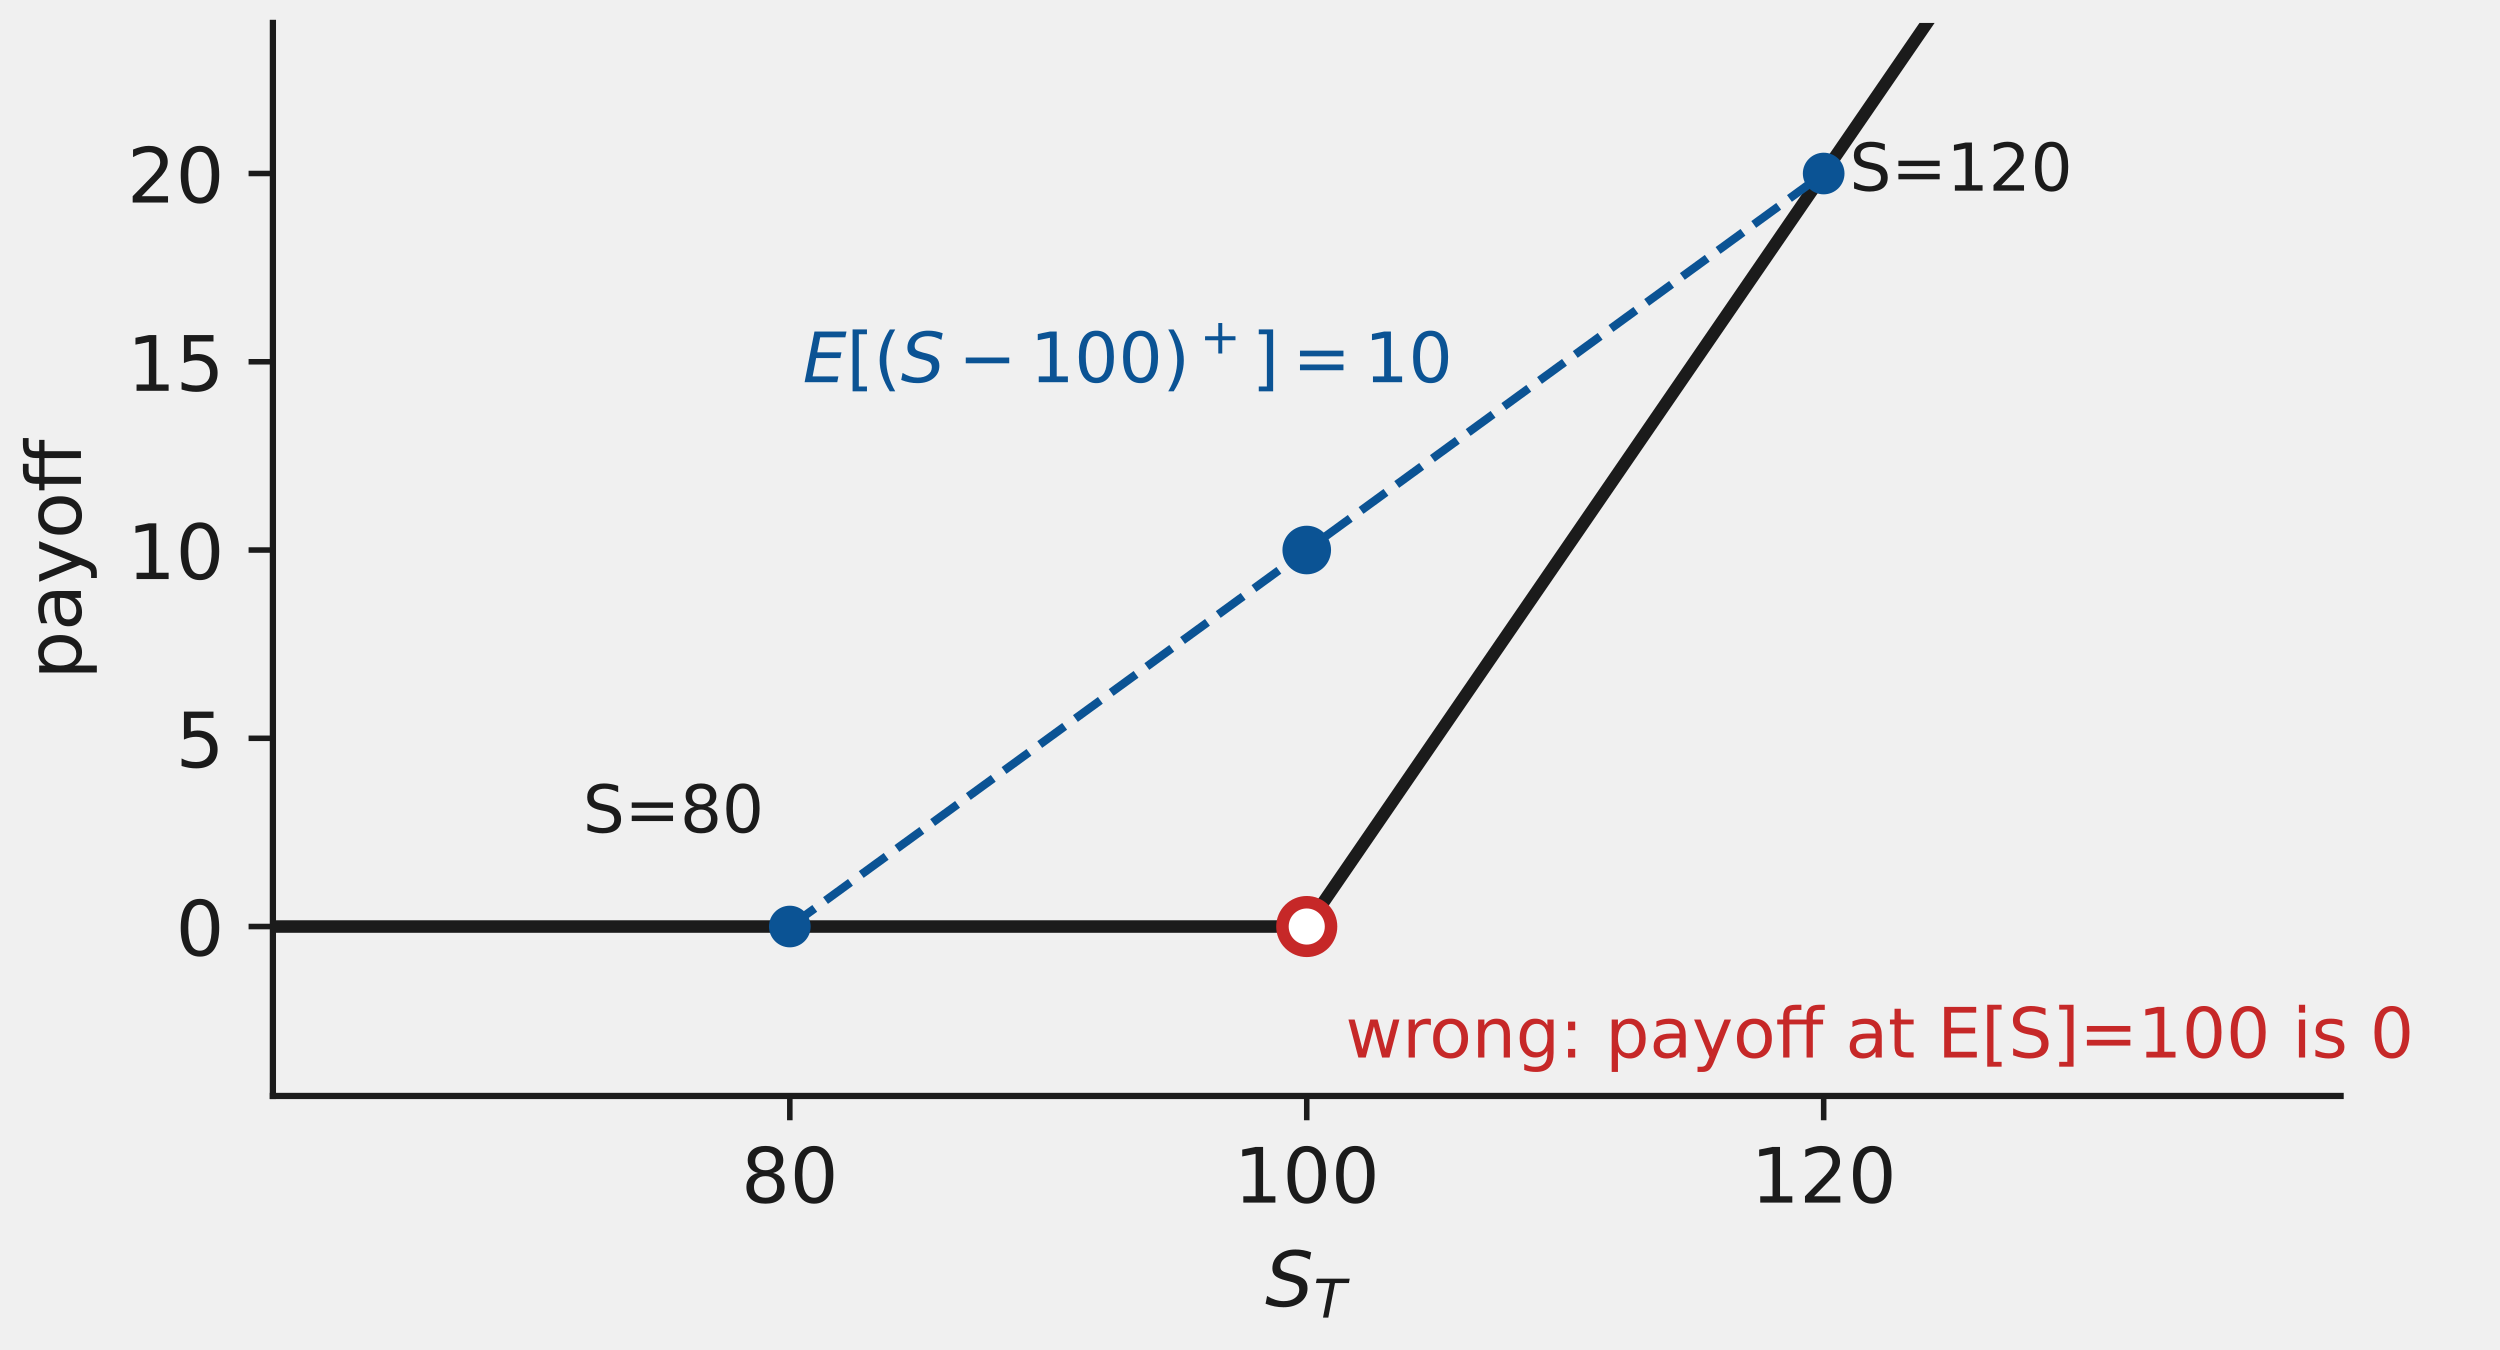
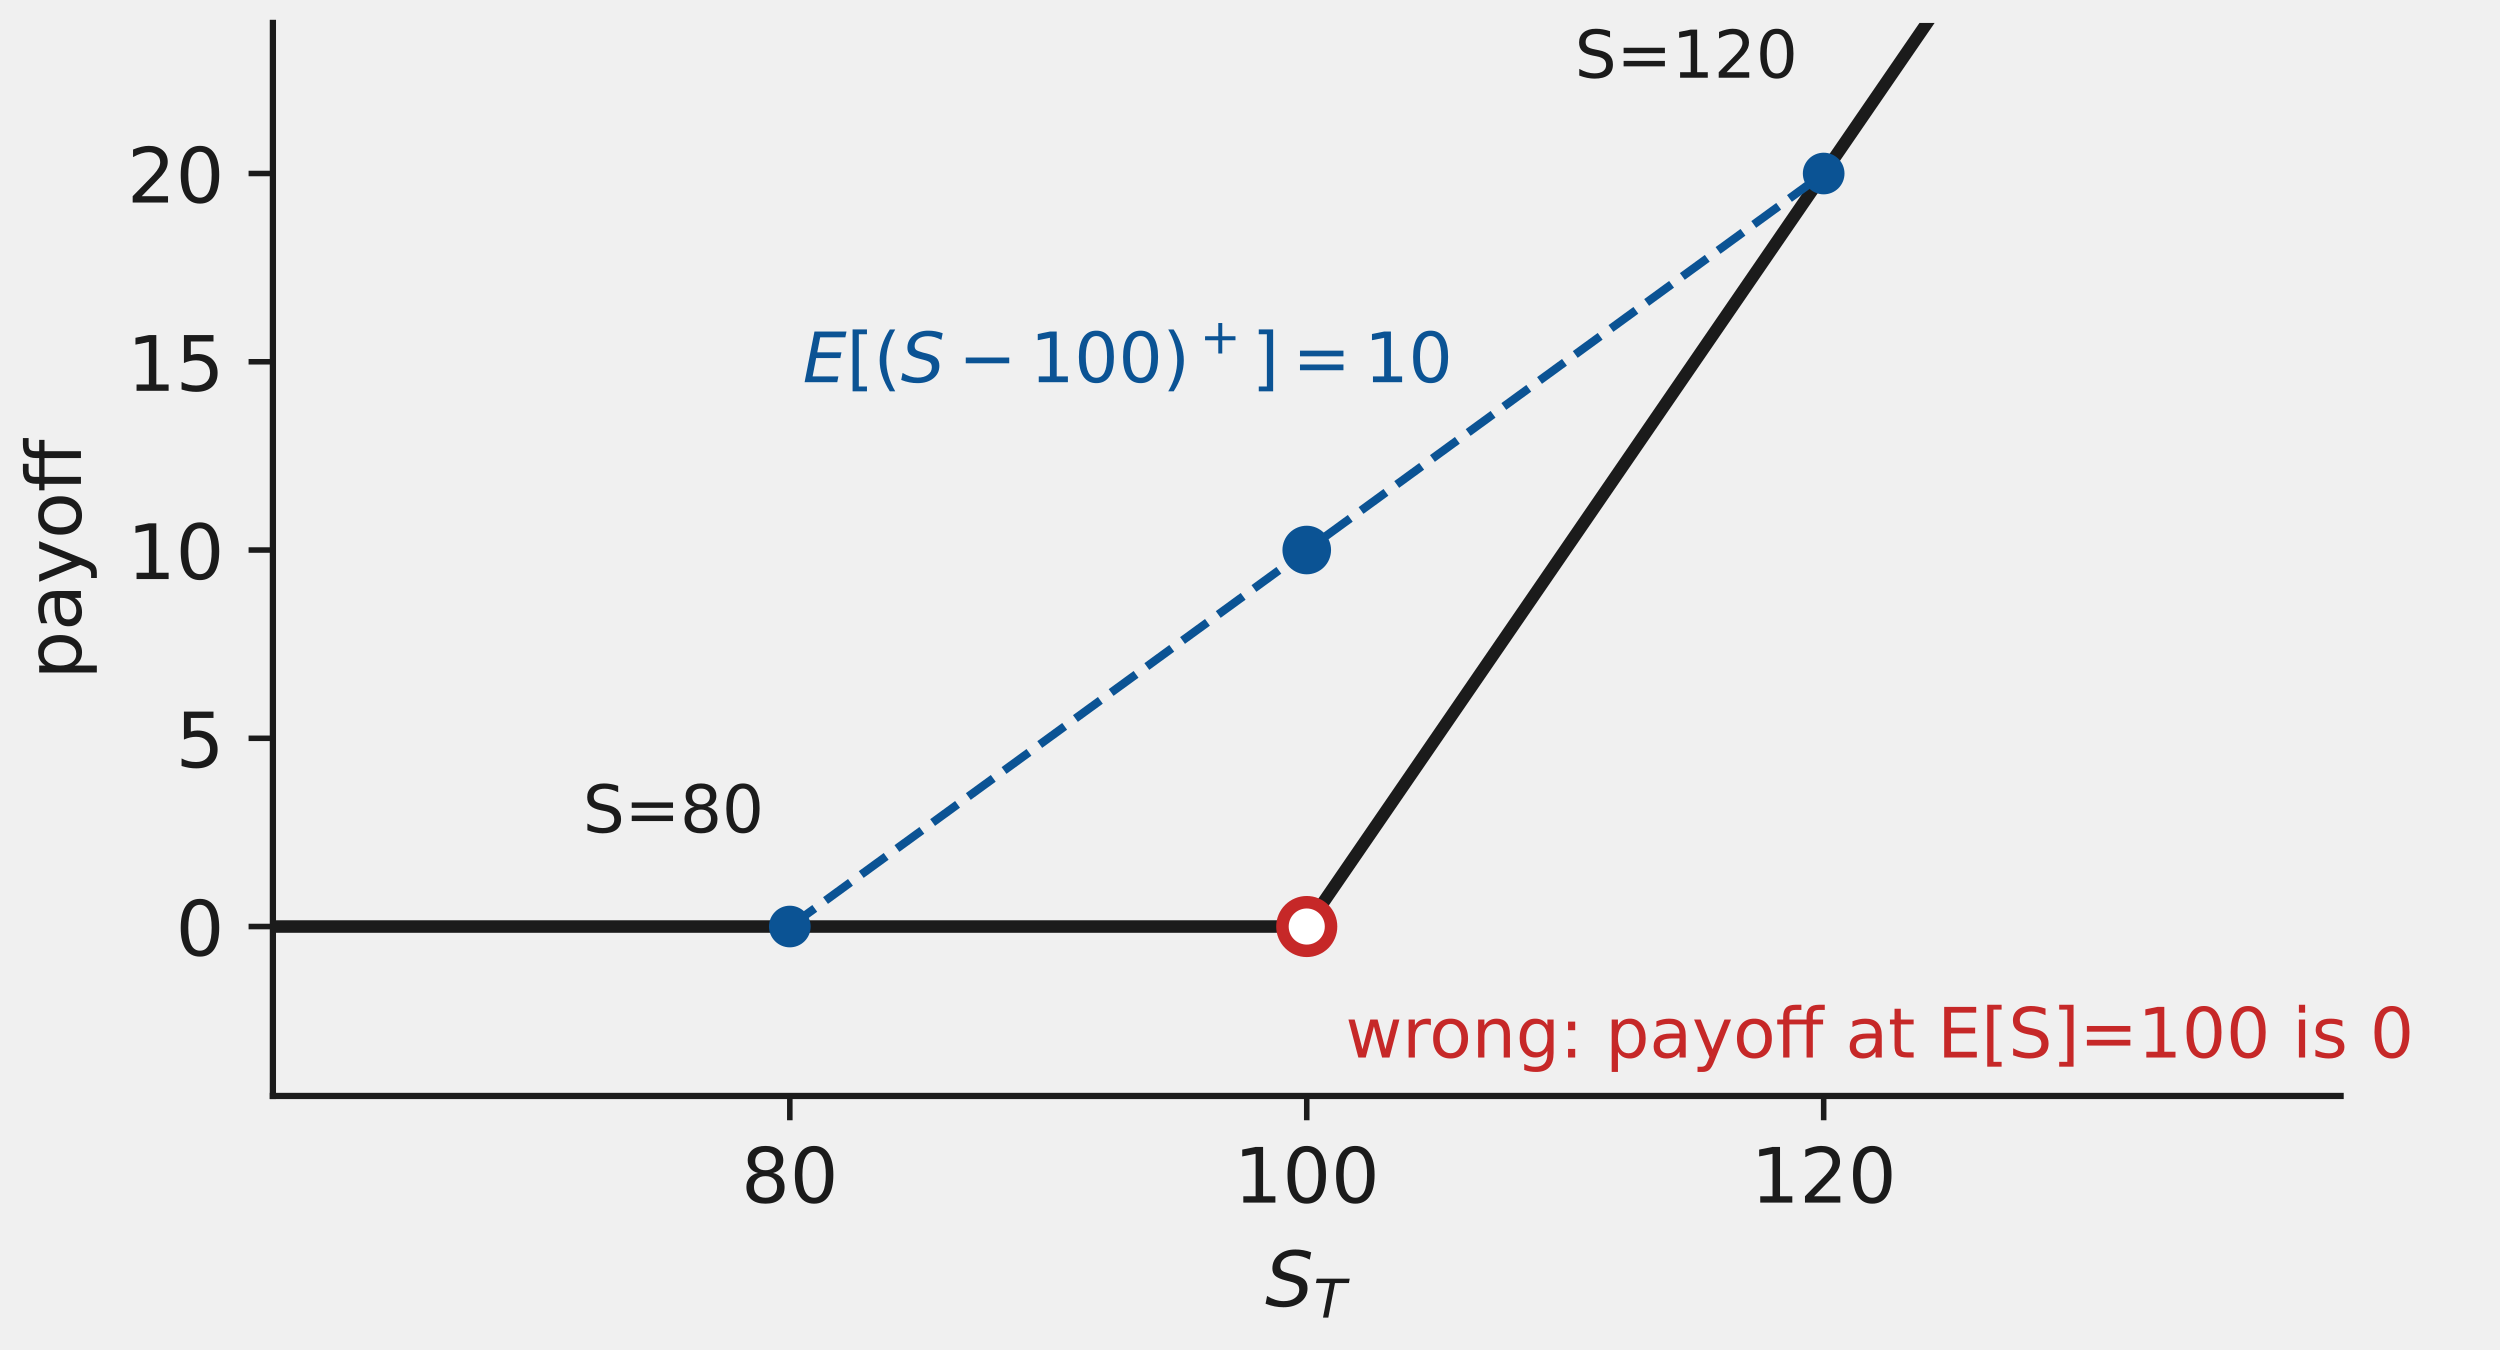
<svg xmlns="http://www.w3.org/2000/svg" xmlns:xlink="http://www.w3.org/1999/xlink" width="360pt" height="194.4pt" viewBox="0 0 360 194.4" version="1.1">
  <defs>
    <style type="text/css">*{stroke-linejoin: round; stroke-linecap: butt}</style>
  </defs>
  <g id="figure_1">
    <g id="patch_1">
      <path d="M 0 194.4  L 360 194.4  L 360 0  L 0 0  L 0 194.4  z " style="fill: none" />
    </g>
    <g id="axes_1">
      <g id="patch_2">
        <path d="M 39.296 157.817  L 337.046 157.817  L 337.046 3.3  L 39.296 3.3  L 39.296 157.817  z " style="fill: none" />
      </g>
      <g id="matplotlib.axis_1">
        <g id="xtick_1">
          <g id="line2d_1">
            <defs>
              <path id="m05b77bd2c2" d="M 0 0  L 0 3.5  " style="stroke: #1b1b1b; stroke-width: 0.8" />
            </defs>
            <g>
              <use xlink:href="#m05b77bd2c2" x="113.734" y="157.817" style="fill: #1b1b1b; stroke: #1b1b1b; stroke-width: 0.8" />
            </g>
          </g>
          <g id="text_1">
            <g style="fill: #1b1b1b" transform="translate(106.7351 173.1748) scale(0.11 -0.11)">
              <defs>
                <path id="DejaVuSans-1b" d="M 2034 2216  Q 1584 2216 1326 1975  Q 1069 1734 1069 1313  Q 1069 891 1326 650  Q 1584 409 2034 409  Q 2484 409 2743 651  Q 3003 894 3003 1313  Q 3003 1734 2745 1975  Q 2488 2216 2034 2216  z M 1403 2484  Q 997 2584 770 2862  Q 544 3141 544 3541  Q 544 4100 942 4425  Q 1341 4750 2034 4750  Q 2731 4750 3128 4425  Q 3525 4100 3525 3541  Q 3525 3141 3298 2862  Q 3072 2584 2669 2484  Q 3125 2378 3379 2068  Q 3634 1759 3634 1313  Q 3634 634 3220 271  Q 2806 -91 2034 -91  Q 1263 -91 848 271  Q 434 634 434 1313  Q 434 1759 690 2068  Q 947 2378 1403 2484  z M 1172 3481  Q 1172 3119 1398 2916  Q 1625 2713 2034 2713  Q 2441 2713 2670 2916  Q 2900 3119 2900 3481  Q 2900 3844 2670 4047  Q 2441 4250 2034 4250  Q 1625 4250 1398 4047  Q 1172 3844 1172 3481  z " transform="scale(0.015625)" />
                <path id="DejaVuSans-13" d="M 2034 4250  Q 1547 4250 1301 3770  Q 1056 3291 1056 2328  Q 1056 1369 1301 889  Q 1547 409 2034 409  Q 2525 409 2770 889  Q 3016 1369 3016 2328  Q 3016 3291 2770 3770  Q 2525 4250 2034 4250  z M 2034 4750  Q 2819 4750 3233 4129  Q 3647 3509 3647 2328  Q 3647 1150 3233 529  Q 2819 -91 2034 -91  Q 1250 -91 836 529  Q 422 1150 422 2328  Q 422 3509 836 4129  Q 1250 4750 2034 4750  z " transform="scale(0.015625)" />
              </defs>
              <use xlink:href="#DejaVuSans-1b" />
              <use xlink:href="#DejaVuSans-13" transform="translate(63.625 0)" />
            </g>
          </g>
        </g>
        <g id="xtick_2">
          <g id="line2d_2">
            <g>
              <use xlink:href="#m05b77bd2c2" x="188.171" y="157.817" style="fill: #1b1b1b; stroke: #1b1b1b; stroke-width: 0.8" />
            </g>
          </g>
          <g id="text_2">
            <g style="fill: #1b1b1b" transform="translate(177.6732 173.1748) scale(0.11 -0.11)">
              <defs>
                <path id="DejaVuSans-14" d="M 794 531  L 1825 531  L 1825 4091  L 703 3866  L 703 4441  L 1819 4666  L 2450 4666  L 2450 531  L 3481 531  L 3481 0  L 794 0  L 794 531  z " transform="scale(0.015625)" />
              </defs>
              <use xlink:href="#DejaVuSans-14" />
              <use xlink:href="#DejaVuSans-13" transform="translate(63.625 0)" />
              <use xlink:href="#DejaVuSans-13" transform="translate(127.25 0)" />
            </g>
          </g>
        </g>
        <g id="xtick_3">
          <g id="line2d_3">
            <g>
              <use xlink:href="#m05b77bd2c2" x="262.609" y="157.817" style="fill: #1b1b1b; stroke: #1b1b1b; stroke-width: 0.8" />
            </g>
          </g>
          <g id="text_3">
            <g style="fill: #1b1b1b" transform="translate(252.1106 173.1748) scale(0.11 -0.11)">
              <defs>
                <path id="DejaVuSans-15" d="M 1228 531  L 3431 531  L 3431 0  L 469 0  L 469 531  Q 828 903 1448 1529  Q 2069 2156 2228 2338  Q 2531 2678 2651 2914  Q 2772 3150 2772 3378  Q 2772 3750 2511 3984  Q 2250 4219 1831 4219  Q 1534 4219 1204 4116  Q 875 4013 500 3803  L 500 4441  Q 881 4594 1212 4672  Q 1544 4750 1819 4750  Q 2544 4750 2975 4387  Q 3406 4025 3406 3419  Q 3406 3131 3298 2873  Q 3191 2616 2906 2266  Q 2828 2175 2409 1742  Q 1991 1309 1228 531  z " transform="scale(0.015625)" />
              </defs>
              <use xlink:href="#DejaVuSans-14" />
              <use xlink:href="#DejaVuSans-15" transform="translate(63.625 0)" />
              <use xlink:href="#DejaVuSans-13" transform="translate(127.25 0)" />
            </g>
          </g>
        </g>
        <g id="text_4">
          <g style="fill: #1b1b1b" transform="translate(182.1763 188.1748) scale(0.11 -0.11)">
            <defs>
              <path id="DejaVuSans-Oblique-36" d="M 3859 4513  L 3738 3897  Q 3422 4066 3111 4152  Q 2800 4238 2509 4238  Q 1944 4238 1609 3991  Q 1275 3744 1275 3334  Q 1275 3109 1398 2989  Q 1522 2869 2034 2731  L 2413 2638  Q 3053 2472 3303 2217  Q 3553 1963 3553 1503  Q 3553 797 2998 353  Q 2444 -91 1538 -91  Q 1166 -91 791 -17  Q 416 56 38 206  L 166 856  Q 513 641 861 531  Q 1209 422 1556 422  Q 2147 422 2503 684  Q 2859 947 2859 1369  Q 2859 1650 2717 1795  Q 2575 1941 2106 2059  L 1728 2156  Q 1081 2325 845 2545  Q 609 2766 609 3163  Q 609 3859 1145 4304  Q 1681 4750 2541 4750  Q 2875 4750 3203 4690  Q 3531 4631 3859 4513  z " transform="scale(0.015625)" />
              <path id="DejaVuSans-Oblique-37" d="M 378 4666  L 4325 4666  L 4225 4134  L 2559 4134  L 1759 0  L 1125 0  L 1925 4134  L 275 4134  L 378 4666  z " transform="scale(0.015625)" />
            </defs>
            <use xlink:href="#DejaVuSans-Oblique-36" transform="translate(0 0.78125)" />
            <use xlink:href="#DejaVuSans-Oblique-37" transform="translate(63.47656 -14.2187) scale(0.7)" />
          </g>
        </g>
      </g>
      <g id="matplotlib.axis_2">
        <g id="ytick_1">
          <g id="line2d_4">
            <defs>
              <path id="m5245e844b0" d="M 0 0  L -3.5 0  " style="stroke: #1b1b1b; stroke-width: 0.8" />
            </defs>
            <g>
              <use xlink:href="#m5245e844b0" x="39.296" y="133.42" style="fill: #1b1b1b; stroke: #1b1b1b; stroke-width: 0.8" />
            </g>
          </g>
          <g id="text_5">
            <g style="fill: #1b1b1b" transform="translate(25.29758 137.5986) scale(0.11 -0.11)">
              <use xlink:href="#DejaVuSans-13" />
            </g>
          </g>
        </g>
        <g id="ytick_2">
          <g id="line2d_5">
            <g>
              <use xlink:href="#m5245e844b0" x="39.296" y="106.312" style="fill: #1b1b1b; stroke: #1b1b1b; stroke-width: 0.8" />
            </g>
          </g>
          <g id="text_6">
            <g style="fill: #1b1b1b" transform="translate(25.29758 110.4903) scale(0.11 -0.11)">
              <defs>
                <path id="DejaVuSans-18" d="M 691 4666  L 3169 4666  L 3169 4134  L 1269 4134  L 1269 2991  Q 1406 3038 1543 3061  Q 1681 3084 1819 3084  Q 2600 3084 3056 2656  Q 3513 2228 3513 1497  Q 3513 744 3044 326  Q 2575 -91 1722 -91  Q 1428 -91 1123 -41  Q 819 9 494 109  L 494 744  Q 775 591 1075 516  Q 1375 441 1709 441  Q 2250 441 2565 725  Q 2881 1009 2881 1497  Q 2881 1984 2565 2268  Q 2250 2553 1709 2553  Q 1456 2553 1204 2497  Q 953 2441 691 2322  L 691 4666  z " transform="scale(0.015625)" />
              </defs>
              <use xlink:href="#DejaVuSans-18" />
            </g>
          </g>
        </g>
        <g id="ytick_3">
          <g id="line2d_6">
            <g>
              <use xlink:href="#m5245e844b0" x="39.296" y="79.203" style="fill: #1b1b1b; stroke: #1b1b1b; stroke-width: 0.8" />
            </g>
          </g>
          <g id="text_7">
            <g style="fill: #1b1b1b" transform="translate(18.29883 83.38201) scale(0.11 -0.11)">
              <use xlink:href="#DejaVuSans-14" />
              <use xlink:href="#DejaVuSans-13" transform="translate(63.625 0)" />
            </g>
          </g>
        </g>
        <g id="ytick_4">
          <g id="line2d_7">
            <g>
              <use xlink:href="#m5245e844b0" x="39.296" y="52.095" style="fill: #1b1b1b; stroke: #1b1b1b; stroke-width: 0.8" />
            </g>
          </g>
          <g id="text_8">
            <g style="fill: #1b1b1b" transform="translate(18.29883 56.27369) scale(0.11 -0.11)">
              <use xlink:href="#DejaVuSans-14" />
              <use xlink:href="#DejaVuSans-18" transform="translate(63.625 0)" />
            </g>
          </g>
        </g>
        <g id="ytick_5">
          <g id="line2d_8">
            <g>
              <use xlink:href="#m5245e844b0" x="39.296" y="24.987" style="fill: #1b1b1b; stroke: #1b1b1b; stroke-width: 0.8" />
            </g>
          </g>
          <g id="text_9">
            <g style="fill: #1b1b1b" transform="translate(18.29883 29.16537) scale(0.11 -0.11)">
              <use xlink:href="#DejaVuSans-15" />
              <use xlink:href="#DejaVuSans-13" transform="translate(63.625 0)" />
            </g>
          </g>
        </g>
        <g id="text_10">
          <g style="fill: #1b1b1b" transform="translate(11.65625 97.83043) rotate(-90) scale(0.11 -0.11)">
            <defs>
              <path id="DejaVuSans-53" d="M 1159 525  L 1159 -1331  L 581 -1331  L 581 3500  L 1159 3500  L 1159 2969  Q 1341 3281 1617 3432  Q 1894 3584 2278 3584  Q 2916 3584 3314 3078  Q 3713 2572 3713 1747  Q 3713 922 3314 415  Q 2916 -91 2278 -91  Q 1894 -91 1617 61  Q 1341 213 1159 525  z M 3116 1747  Q 3116 2381 2855 2742  Q 2594 3103 2138 3103  Q 1681 3103 1420 2742  Q 1159 2381 1159 1747  Q 1159 1113 1420 752  Q 1681 391 2138 391  Q 2594 391 2855 752  Q 3116 1113 3116 1747  z " transform="scale(0.015625)" />
              <path id="DejaVuSans-44" d="M 2194 1759  Q 1497 1759 1228 1600  Q 959 1441 959 1056  Q 959 750 1161 570  Q 1363 391 1709 391  Q 2188 391 2477 730  Q 2766 1069 2766 1631  L 2766 1759  L 2194 1759  z M 3341 1997  L 3341 0  L 2766 0  L 2766 531  Q 2569 213 2275 61  Q 1981 -91 1556 -91  Q 1019 -91 701 211  Q 384 513 384 1019  Q 384 1609 779 1909  Q 1175 2209 1959 2209  L 2766 2209  L 2766 2266  Q 2766 2663 2505 2880  Q 2244 3097 1772 3097  Q 1472 3097 1187 3025  Q 903 2953 641 2809  L 641 3341  Q 956 3463 1253 3523  Q 1550 3584 1831 3584  Q 2591 3584 2966 3190  Q 3341 2797 3341 1997  z " transform="scale(0.015625)" />
              <path id="DejaVuSans-5c" d="M 2059 -325  Q 1816 -950 1584 -1140  Q 1353 -1331 966 -1331  L 506 -1331  L 506 -850  L 844 -850  Q 1081 -850 1212 -737  Q 1344 -625 1503 -206  L 1606 56  L 191 3500  L 800 3500  L 1894 763  L 2988 3500  L 3597 3500  L 2059 -325  z " transform="scale(0.015625)" />
              <path id="DejaVuSans-52" d="M 1959 3097  Q 1497 3097 1228 2736  Q 959 2375 959 1747  Q 959 1119 1226 758  Q 1494 397 1959 397  Q 2419 397 2687 759  Q 2956 1122 2956 1747  Q 2956 2369 2687 2733  Q 2419 3097 1959 3097  z M 1959 3584  Q 2709 3584 3137 3096  Q 3566 2609 3566 1747  Q 3566 888 3137 398  Q 2709 -91 1959 -91  Q 1206 -91 779 398  Q 353 888 353 1747  Q 353 2609 779 3096  Q 1206 3584 1959 3584  z " transform="scale(0.015625)" />
              <path id="DejaVuSans-13ae" d="M 4531 4863  L 4531 4384  L 3981 4384  Q 3672 4384 3551 4259  Q 3431 4134 3431 3809  L 3431 3500  L 4378 3500  L 4378 3053  L 3431 3053  L 3431 0  L 2853 0  L 2853 3053  L 1275 3053  L 1275 0  L 697 0  L 697 3053  L 147 3053  L 147 3500  L 697 3500  L 697 3744  Q 697 4328 969 4595  Q 1241 4863 1831 4863  L 2375 4863  L 2375 4384  L 1825 4384  Q 1516 4384 1394 4259  Q 1275 4134 1275 3809  L 1275 3500  L 2853 3500  L 2853 3744  Q 2853 4328 3125 4595  Q 3397 4863 3988 4863  L 4531 4863  z " transform="scale(0.015625)" />
            </defs>
            <use xlink:href="#DejaVuSans-53" />
            <use xlink:href="#DejaVuSans-44" transform="translate(63.48438 0)" />
            <use xlink:href="#DejaVuSans-5c" transform="translate(124.7656 0)" />
            <use xlink:href="#DejaVuSans-52" transform="translate(183.9531 0)" />
            <use xlink:href="#DejaVuSans-13ae" transform="translate(245.1406 0)" />
          </g>
        </g>
      </g>
      <g id="line2d_9">
        <path d="M 39.296 133.42  L 187.798 133.42  L 188.544 132.876  L 280.448 -1  L 280.448 -1  " clip-path="url(#p498315800d)" style="fill: none; stroke: #1b1b1b; stroke-width: 1.8; stroke-linecap: square" />
      </g>
      <g id="line2d_10">
        <path d="M 113.734 133.42  L 262.609 24.987  " clip-path="url(#p498315800d)" style="fill: none; stroke-dasharray: 4.44,1.92; stroke-dashoffset: 0; stroke: #0b5394; stroke-width: 1.2" />
      </g>
      <g id="line2d_11">
        <defs>
          <path id="m2a3b58b633" d="M 0 2.5  C 0.663 2.5 1.299 2.237 1.768 1.768  C 2.237 1.299 2.5 0.663 2.5 0  C 2.5 -0.663 2.237 -1.299 1.768 -1.768  C 1.299 -2.237 0.663 -2.5 0 -2.5  C -0.663 -2.5 -1.299 -2.237 -1.768 -1.768  C -2.237 -1.299 -2.5 -0.663 -2.5 0  C -2.5 0.663 -2.237 1.299 -1.768 1.768  C -1.299 2.237 -0.663 2.5 0 2.5  z " style="stroke: #0b5394" />
        </defs>
        <g clip-path="url(#p498315800d)">
          <use xlink:href="#m2a3b58b633" x="113.734" y="133.42" style="fill: #0b5394; stroke: #0b5394" />
          <use xlink:href="#m2a3b58b633" x="262.609" y="24.987" style="fill: #0b5394; stroke: #0b5394" />
        </g>
      </g>
      <g id="line2d_12">
        <defs>
          <path id="mdbe259e6f3" d="M 0 3  C 0.796 3 1.559 2.684 2.121 2.121  C 2.684 1.559 3 0.796 3 0  C 3 -0.796 2.684 -1.559 2.121 -2.121  C 1.559 -2.684 0.796 -3 0 -3  C -0.796 -3 -1.559 -2.684 -2.121 -2.121  C -2.684 -1.559 -3 -0.796 -3 0  C -3 0.796 -2.684 1.559 -2.121 2.121  C -1.559 2.684 -0.796 3 0 3  z " style="stroke: #0b5394" />
        </defs>
        <g clip-path="url(#p498315800d)">
          <use xlink:href="#mdbe259e6f3" x="188.171" y="79.203" style="fill: #0b5394; stroke: #0b5394" />
        </g>
      </g>
      <g id="line2d_13">
        <defs>
          <path id="m1f0077a8df" d="M 0 3.5  C 0.928 3.5 1.819 3.131 2.475 2.475  C 3.131 1.819 3.5 0.928 3.5 0  C 3.5 -0.928 3.131 -1.819 2.475 -2.475  C 1.819 -3.131 0.928 -3.5 0 -3.5  C -0.928 -3.5 -1.819 -3.131 -2.475 -2.475  C -3.131 -1.819 -3.5 -0.928 -3.5 0  C -3.5 0.928 -3.131 1.819 -2.475 2.475  C -1.819 3.131 -0.928 3.5 0 3.5  z " style="stroke: #c62828; stroke-width: 1.8" />
        </defs>
        <g clip-path="url(#p498315800d)">
          <use xlink:href="#m1f0077a8df" x="188.171" y="133.42" style="fill: #ffffff; stroke: #c62828; stroke-width: 1.8" />
        </g>
      </g>
      <g id="patch_3">
        <path d="M 39.296 157.817  L 39.296 3.3  " style="fill: none; stroke: #1b1b1b; stroke-width: 0.9; stroke-linejoin: miter; stroke-linecap: square" />
      </g>
      <g id="patch_4">
        <path d="M 39.296 157.817  L 337.046 157.817  " style="fill: none; stroke: #1b1b1b; stroke-width: 0.9; stroke-linejoin: miter; stroke-linecap: square" />
      </g>
      <g id="text_11">
        <g style="fill: #0b5394" transform="translate(115.5947 55.1143) scale(0.1 -0.1)">
          <defs>
            <path id="DejaVuSans-Oblique-28" d="M 1081 4666  L 4031 4666  L 3928 4134  L 1606 4134  L 1338 2753  L 3566 2753  L 3463 2222  L 1234 2222  L 909 531  L 3284 531  L 3181 0  L 172 0  L 1081 4666  z " transform="scale(0.015625)" />
            <path id="DejaVuSans-3e" d="M 550 4863  L 1875 4863  L 1875 4416  L 1125 4416  L 1125 -397  L 1875 -397  L 1875 -844  L 550 -844  L 550 4863  z " transform="scale(0.015625)" />
            <path id="DejaVuSans-b" d="M 1984 4856  Q 1566 4138 1362 3434  Q 1159 2731 1159 2009  Q 1159 1288 1364 580  Q 1569 -128 1984 -844  L 1484 -844  Q 1016 -109 783 600  Q 550 1309 550 2009  Q 550 2706 781 3412  Q 1013 4119 1484 4856  L 1984 4856  z " transform="scale(0.015625)" />
            <path id="DejaVuSans-c9c" d="M 678 2272  L 4684 2272  L 4684 1741  L 678 1741  L 678 2272  z " transform="scale(0.015625)" />
            <path id="DejaVuSans-c" d="M 513 4856  L 1013 4856  Q 1481 4119 1714 3412  Q 1947 2706 1947 2009  Q 1947 1309 1714 600  Q 1481 -109 1013 -844  L 513 -844  Q 928 -128 1133 580  Q 1338 1288 1338 2009  Q 1338 2731 1133 3434  Q 928 4138 513 4856  z " transform="scale(0.015625)" />
            <path id="DejaVuSans-e" d="M 2944 4013  L 2944 2272  L 4684 2272  L 4684 1741  L 2944 1741  L 2944 0  L 2419 0  L 2419 1741  L 678 1741  L 678 2272  L 2419 2272  L 2419 4013  L 2944 4013  z " transform="scale(0.015625)" />
            <path id="DejaVuSans-40" d="M 1947 4863  L 1947 -844  L 622 -844  L 622 -397  L 1369 -397  L 1369 4416  L 622 4416  L 622 4863  L 1947 4863  z " transform="scale(0.015625)" />
            <path id="DejaVuSans-20" d="M 678 2906  L 4684 2906  L 4684 2381  L 678 2381  L 678 2906  z M 678 1631  L 4684 1631  L 4684 1100  L 678 1100  L 678 1631  z " transform="scale(0.015625)" />
          </defs>
          <use xlink:href="#DejaVuSans-Oblique-28" transform="translate(0 0.807813)" />
          <use xlink:href="#DejaVuSans-3e" transform="translate(63.18359 0.807813)" />
          <use xlink:href="#DejaVuSans-b" transform="translate(102.1973 0.807813)" />
          <use xlink:href="#DejaVuSans-Oblique-36" transform="translate(141.2109 0.807813)" />
          <use xlink:href="#DejaVuSans-c9c" transform="translate(224.1699 0.807813)" />
          <use xlink:href="#DejaVuSans-14" transform="translate(327.4414 0.807813)" />
          <use xlink:href="#DejaVuSans-13" transform="translate(391.0645 0.807813)" />
          <use xlink:href="#DejaVuSans-13" transform="translate(454.6875 0.807813)" />
          <use xlink:href="#DejaVuSans-c" transform="translate(518.3105 0.807813)" />
          <use xlink:href="#DejaVuSans-e" transform="translate(571.9189 42.10781) scale(0.7)" />
          <use xlink:href="#DejaVuSans-40" transform="translate(646.9434 0.807813)" />
          <use xlink:href="#DejaVuSans-20" transform="translate(705.4395 0.807813)" />
          <use xlink:href="#DejaVuSans-14" transform="translate(808.7109 0.807813)" />
          <use xlink:href="#DejaVuSans-13" transform="translate(872.334 0.807813)" />
        </g>
      </g>
      <g id="text_12">
        <g style="fill: #c62828" transform="translate(193.7541 152.283) scale(0.1 -0.1)">
          <defs>
            <path id="DejaVuSans-5a" d="M 269 3500  L 844 3500  L 1563 769  L 2278 3500  L 2956 3500  L 3675 769  L 4391 3500  L 4966 3500  L 4050 0  L 3372 0  L 2619 2869  L 1863 0  L 1184 0  L 269 3500  z " transform="scale(0.015625)" />
            <path id="DejaVuSans-55" d="M 2631 2963  Q 2534 3019 2420 3045  Q 2306 3072 2169 3072  Q 1681 3072 1420 2755  Q 1159 2438 1159 1844  L 1159 0  L 581 0  L 581 3500  L 1159 3500  L 1159 2956  Q 1341 3275 1631 3429  Q 1922 3584 2338 3584  Q 2397 3584 2469 3576  Q 2541 3569 2628 3553  L 2631 2963  z " transform="scale(0.015625)" />
            <path id="DejaVuSans-51" d="M 3513 2113  L 3513 0  L 2938 0  L 2938 2094  Q 2938 2591 2744 2837  Q 2550 3084 2163 3084  Q 1697 3084 1428 2787  Q 1159 2491 1159 1978  L 1159 0  L 581 0  L 581 3500  L 1159 3500  L 1159 2956  Q 1366 3272 1645 3428  Q 1925 3584 2291 3584  Q 2894 3584 3203 3211  Q 3513 2838 3513 2113  z " transform="scale(0.015625)" />
            <path id="DejaVuSans-4a" d="M 2906 1791  Q 2906 2416 2648 2759  Q 2391 3103 1925 3103  Q 1463 3103 1205 2759  Q 947 2416 947 1791  Q 947 1169 1205 825  Q 1463 481 1925 481  Q 2391 481 2648 825  Q 2906 1169 2906 1791  z M 3481 434  Q 3481 -459 3084 -895  Q 2688 -1331 1869 -1331  Q 1566 -1331 1297 -1286  Q 1028 -1241 775 -1147  L 775 -588  Q 1028 -725 1275 -790  Q 1522 -856 1778 -856  Q 2344 -856 2625 -561  Q 2906 -266 2906 331  L 2906 616  Q 2728 306 2450 153  Q 2172 0 1784 0  Q 1141 0 747 490  Q 353 981 353 1791  Q 353 2603 747 3093  Q 1141 3584 1784 3584  Q 2172 3584 2450 3431  Q 2728 3278 2906 2969  L 2906 3500  L 3481 3500  L 3481 434  z " transform="scale(0.015625)" />
            <path id="DejaVuSans-1d" d="M 750 794  L 1409 794  L 1409 0  L 750 0  L 750 794  z M 750 3309  L 1409 3309  L 1409 2516  L 750 2516  L 750 3309  z " transform="scale(0.015625)" />
            <path id="DejaVuSans-3" transform="scale(0.015625)" />
            <path id="DejaVuSans-57" d="M 1172 4494  L 1172 3500  L 2356 3500  L 2356 3053  L 1172 3053  L 1172 1153  Q 1172 725 1289 603  Q 1406 481 1766 481  L 2356 481  L 2356 0  L 1766 0  Q 1100 0 847 248  Q 594 497 594 1153  L 594 3053  L 172 3053  L 172 3500  L 594 3500  L 594 4494  L 1172 4494  z " transform="scale(0.015625)" />
            <path id="DejaVuSans-28" d="M 628 4666  L 3578 4666  L 3578 4134  L 1259 4134  L 1259 2753  L 3481 2753  L 3481 2222  L 1259 2222  L 1259 531  L 3634 531  L 3634 0  L 628 0  L 628 4666  z " transform="scale(0.015625)" />
            <path id="DejaVuSans-36" d="M 3425 4513  L 3425 3897  Q 3066 4069 2747 4153  Q 2428 4238 2131 4238  Q 1616 4238 1336 4038  Q 1056 3838 1056 3469  Q 1056 3159 1242 3001  Q 1428 2844 1947 2747  L 2328 2669  Q 3034 2534 3370 2195  Q 3706 1856 3706 1288  Q 3706 609 3251 259  Q 2797 -91 1919 -91  Q 1588 -91 1214 -16  Q 841 59 441 206  L 441 856  Q 825 641 1194 531  Q 1563 422 1919 422  Q 2459 422 2753 634  Q 3047 847 3047 1241  Q 3047 1584 2836 1778  Q 2625 1972 2144 2069  L 1759 2144  Q 1053 2284 737 2584  Q 422 2884 422 3419  Q 422 4038 858 4394  Q 1294 4750 2059 4750  Q 2388 4750 2728 4690  Q 3069 4631 3425 4513  z " transform="scale(0.015625)" />
            <path id="DejaVuSans-4c" d="M 603 3500  L 1178 3500  L 1178 0  L 603 0  L 603 3500  z M 603 4863  L 1178 4863  L 1178 4134  L 603 4134  L 603 4863  z " transform="scale(0.015625)" />
            <path id="DejaVuSans-56" d="M 2834 3397  L 2834 2853  Q 2591 2978 2328 3040  Q 2066 3103 1784 3103  Q 1356 3103 1142 2972  Q 928 2841 928 2578  Q 928 2378 1081 2264  Q 1234 2150 1697 2047  L 1894 2003  Q 2506 1872 2764 1633  Q 3022 1394 3022 966  Q 3022 478 2636 193  Q 2250 -91 1575 -91  Q 1294 -91 989 -36  Q 684 19 347 128  L 347 722  Q 666 556 975 473  Q 1284 391 1588 391  Q 1994 391 2212 530  Q 2431 669 2431 922  Q 2431 1156 2273 1281  Q 2116 1406 1581 1522  L 1381 1569  Q 847 1681 609 1914  Q 372 2147 372 2553  Q 372 3047 722 3315  Q 1072 3584 1716 3584  Q 2034 3584 2315 3537  Q 2597 3491 2834 3397  z " transform="scale(0.015625)" />
          </defs>
          <use xlink:href="#DejaVuSans-5a" />
          <use xlink:href="#DejaVuSans-55" transform="translate(81.78125 0)" />
          <use xlink:href="#DejaVuSans-52" transform="translate(120.6875 0)" />
          <use xlink:href="#DejaVuSans-51" transform="translate(181.875 0)" />
          <use xlink:href="#DejaVuSans-4a" transform="translate(245.25 0)" />
          <use xlink:href="#DejaVuSans-1d" transform="translate(308.7344 0)" />
          <use xlink:href="#DejaVuSans-3" transform="translate(342.4219 0)" />
          <use xlink:href="#DejaVuSans-53" transform="translate(374.2031 0)" />
          <use xlink:href="#DejaVuSans-44" transform="translate(437.6875 0)" />
          <use xlink:href="#DejaVuSans-5c" transform="translate(498.9688 0)" />
          <use xlink:href="#DejaVuSans-52" transform="translate(558.1562 0)" />
          <use xlink:href="#DejaVuSans-13ae" transform="translate(619.3438 0)" />
          <use xlink:href="#DejaVuSans-3" transform="translate(688.2344 0)" />
          <use xlink:href="#DejaVuSans-44" transform="translate(720.0156 0)" />
          <use xlink:href="#DejaVuSans-57" transform="translate(781.2969 0)" />
          <use xlink:href="#DejaVuSans-3" transform="translate(820.5 0)" />
          <use xlink:href="#DejaVuSans-28" transform="translate(852.2812 0)" />
          <use xlink:href="#DejaVuSans-3e" transform="translate(915.4688 0)" />
          <use xlink:href="#DejaVuSans-36" transform="translate(954.4844 0)" />
          <use xlink:href="#DejaVuSans-40" transform="translate(1017.969 0)" />
          <use xlink:href="#DejaVuSans-20" transform="translate(1056.984 0)" />
          <use xlink:href="#DejaVuSans-14" transform="translate(1140.781 0)" />
          <use xlink:href="#DejaVuSans-13" transform="translate(1204.406 0)" />
          <use xlink:href="#DejaVuSans-13" transform="translate(1268.031 0)" />
          <use xlink:href="#DejaVuSans-3" transform="translate(1331.656 0)" />
          <use xlink:href="#DejaVuSans-4c" transform="translate(1363.438 0)" />
          <use xlink:href="#DejaVuSans-56" transform="translate(1391.219 0)" />
          <use xlink:href="#DejaVuSans-3" transform="translate(1443.312 0)" />
          <use xlink:href="#DejaVuSans-13" transform="translate(1475.094 0)" />
        </g>
      </g>
      <g id="text_13">
        <g style="fill: #1b1b1b" transform="translate(83.93147 119.8658) scale(0.095 -0.095)">
          <use xlink:href="#DejaVuSans-36" />
          <use xlink:href="#DejaVuSans-20" transform="translate(63.48438 0)" />
          <use xlink:href="#DejaVuSans-1b" transform="translate(147.2812 0)" />
          <use xlink:href="#DejaVuSans-13" transform="translate(210.9062 0)" />
        </g>
      </g>
      <g id="text_14">
-         <g style="fill: #1b1b1b" transform="translate(266.3306 27.45443) scale(0.095 -0.095)">
+         <g style="fill: #1b1b1b" transform="translate(226.7621 11.18944) scale(0.095 -0.095)">
          <use xlink:href="#DejaVuSans-36" />
          <use xlink:href="#DejaVuSans-20" transform="translate(63.48438 0)" />
          <use xlink:href="#DejaVuSans-14" transform="translate(147.2812 0)" />
          <use xlink:href="#DejaVuSans-15" transform="translate(210.9062 0)" />
          <use xlink:href="#DejaVuSans-13" transform="translate(274.5312 0)" />
        </g>
      </g>
    </g>
  </g>
  <defs>
    <clipPath id="p498315800d">
      <rect x="39.296" y="3.3" width="297.75" height="154.517" />
    </clipPath>
  </defs>
</svg>
